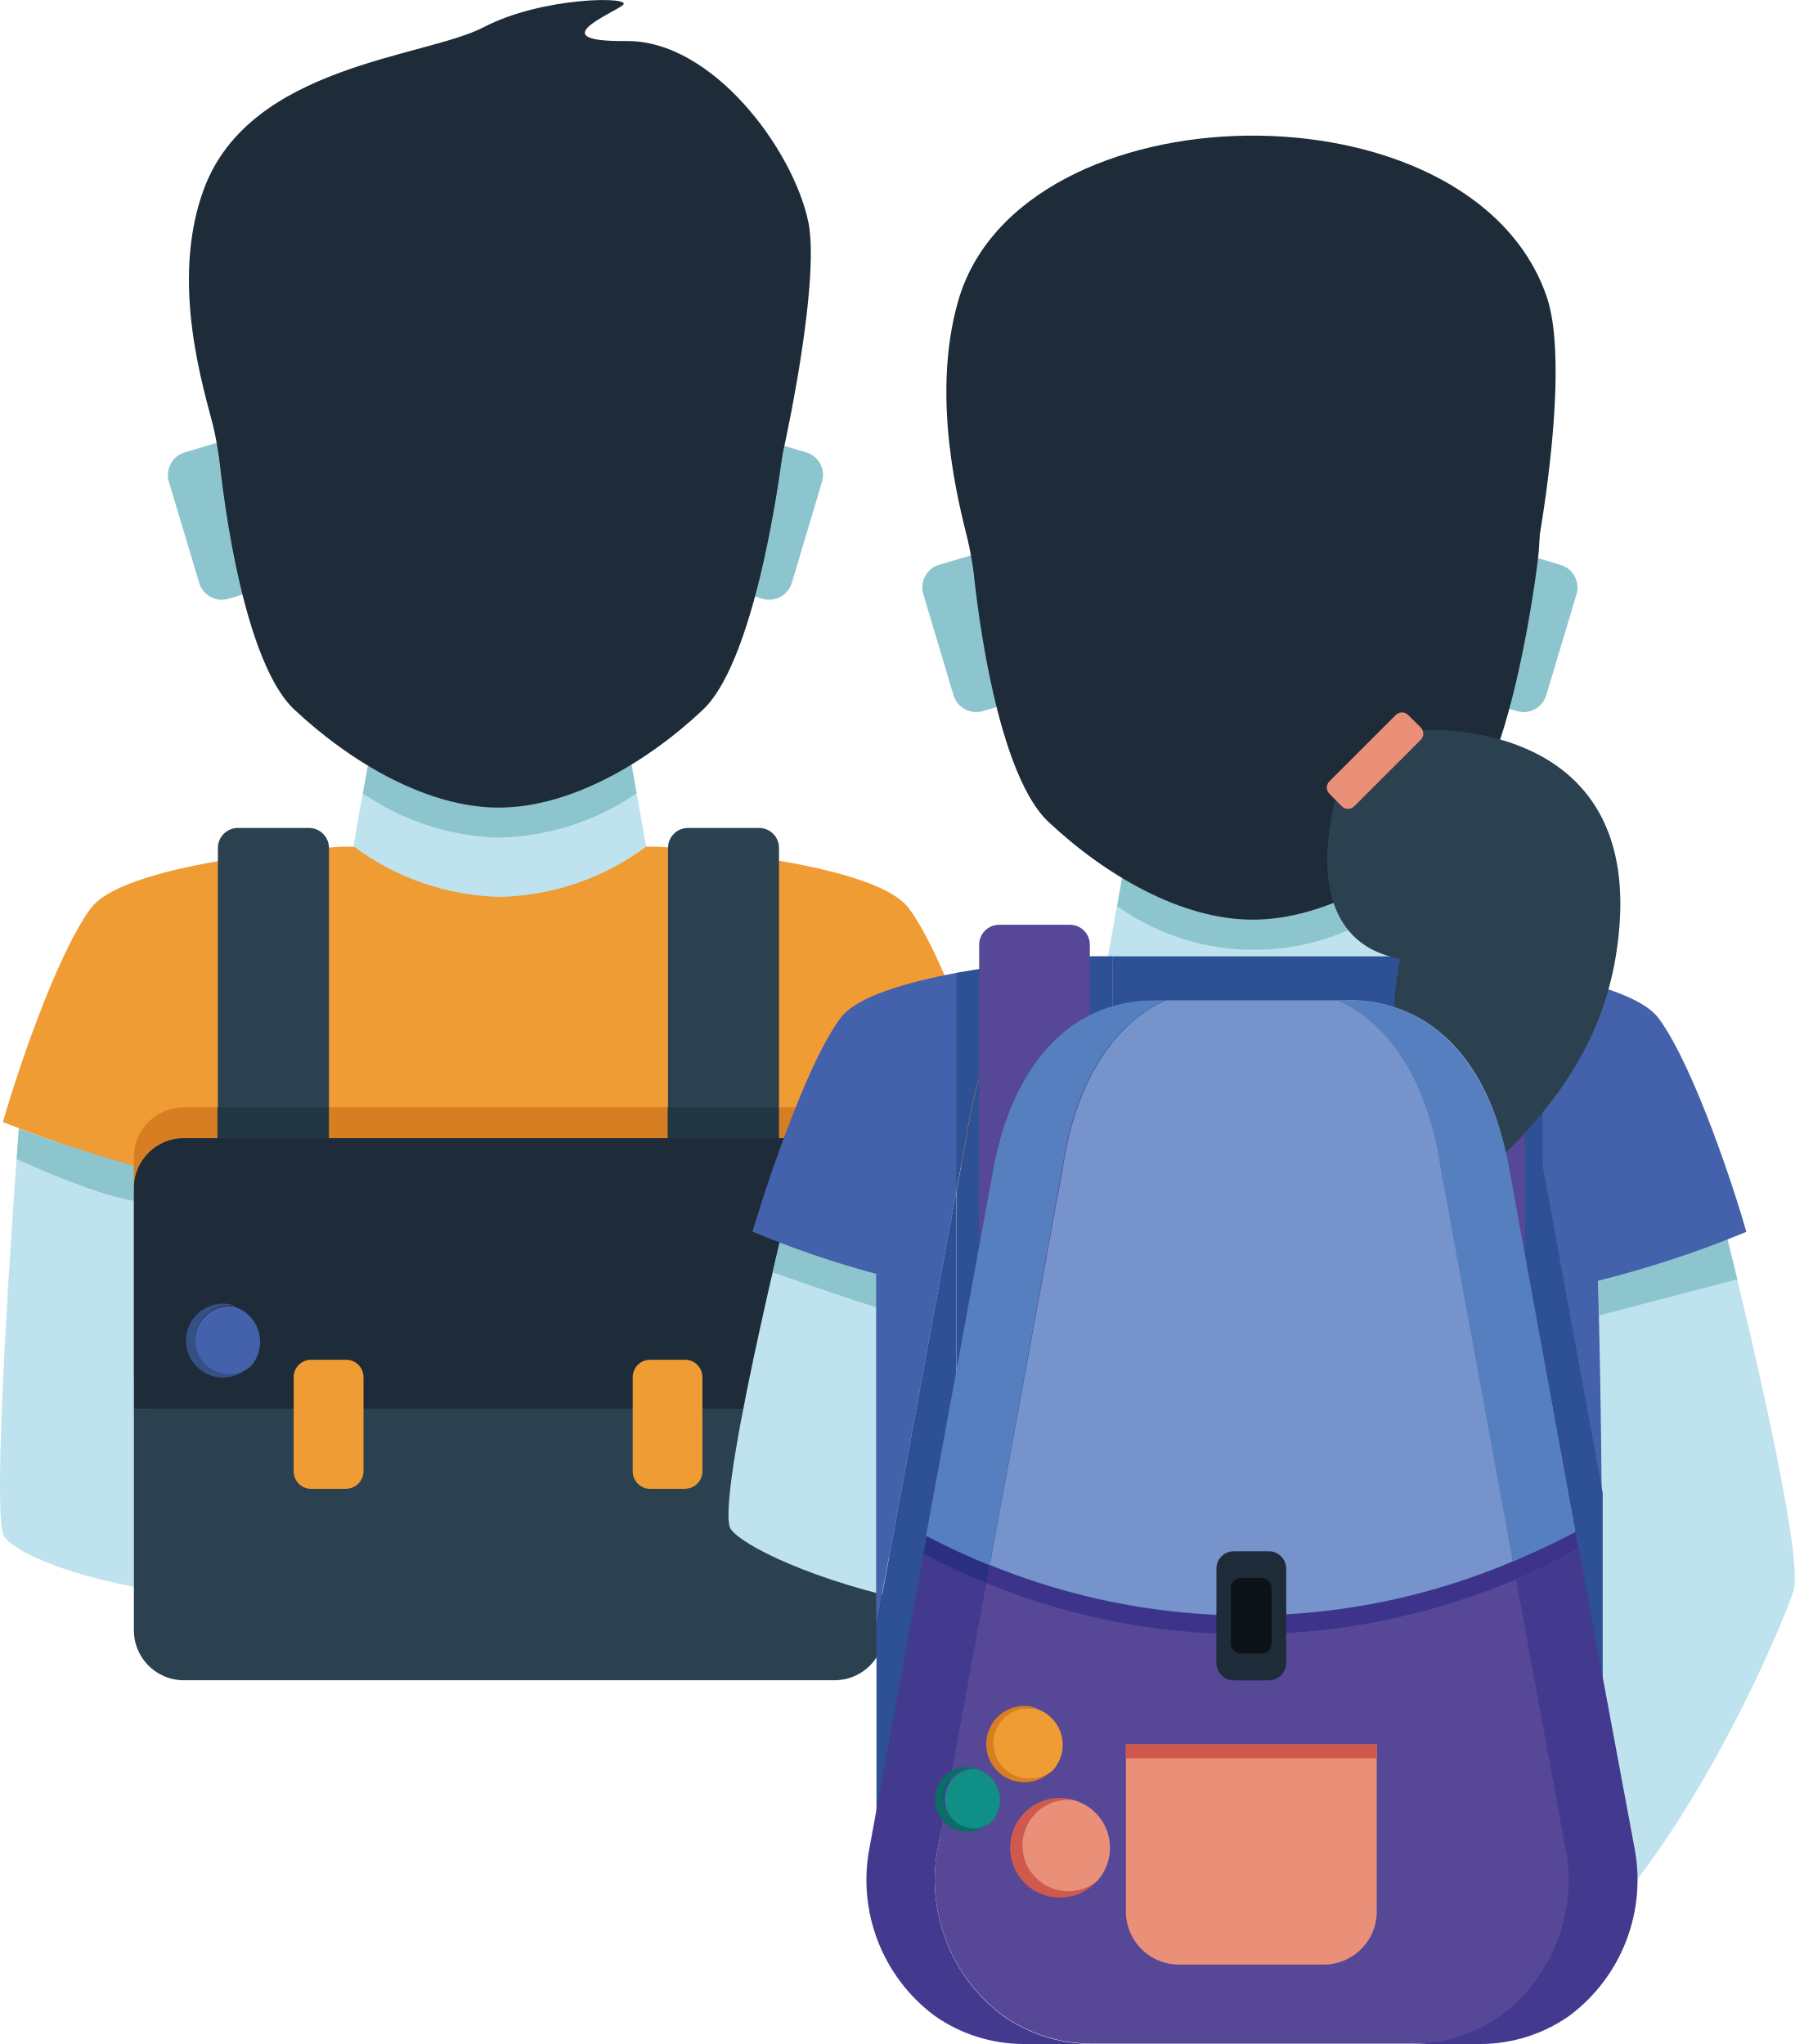
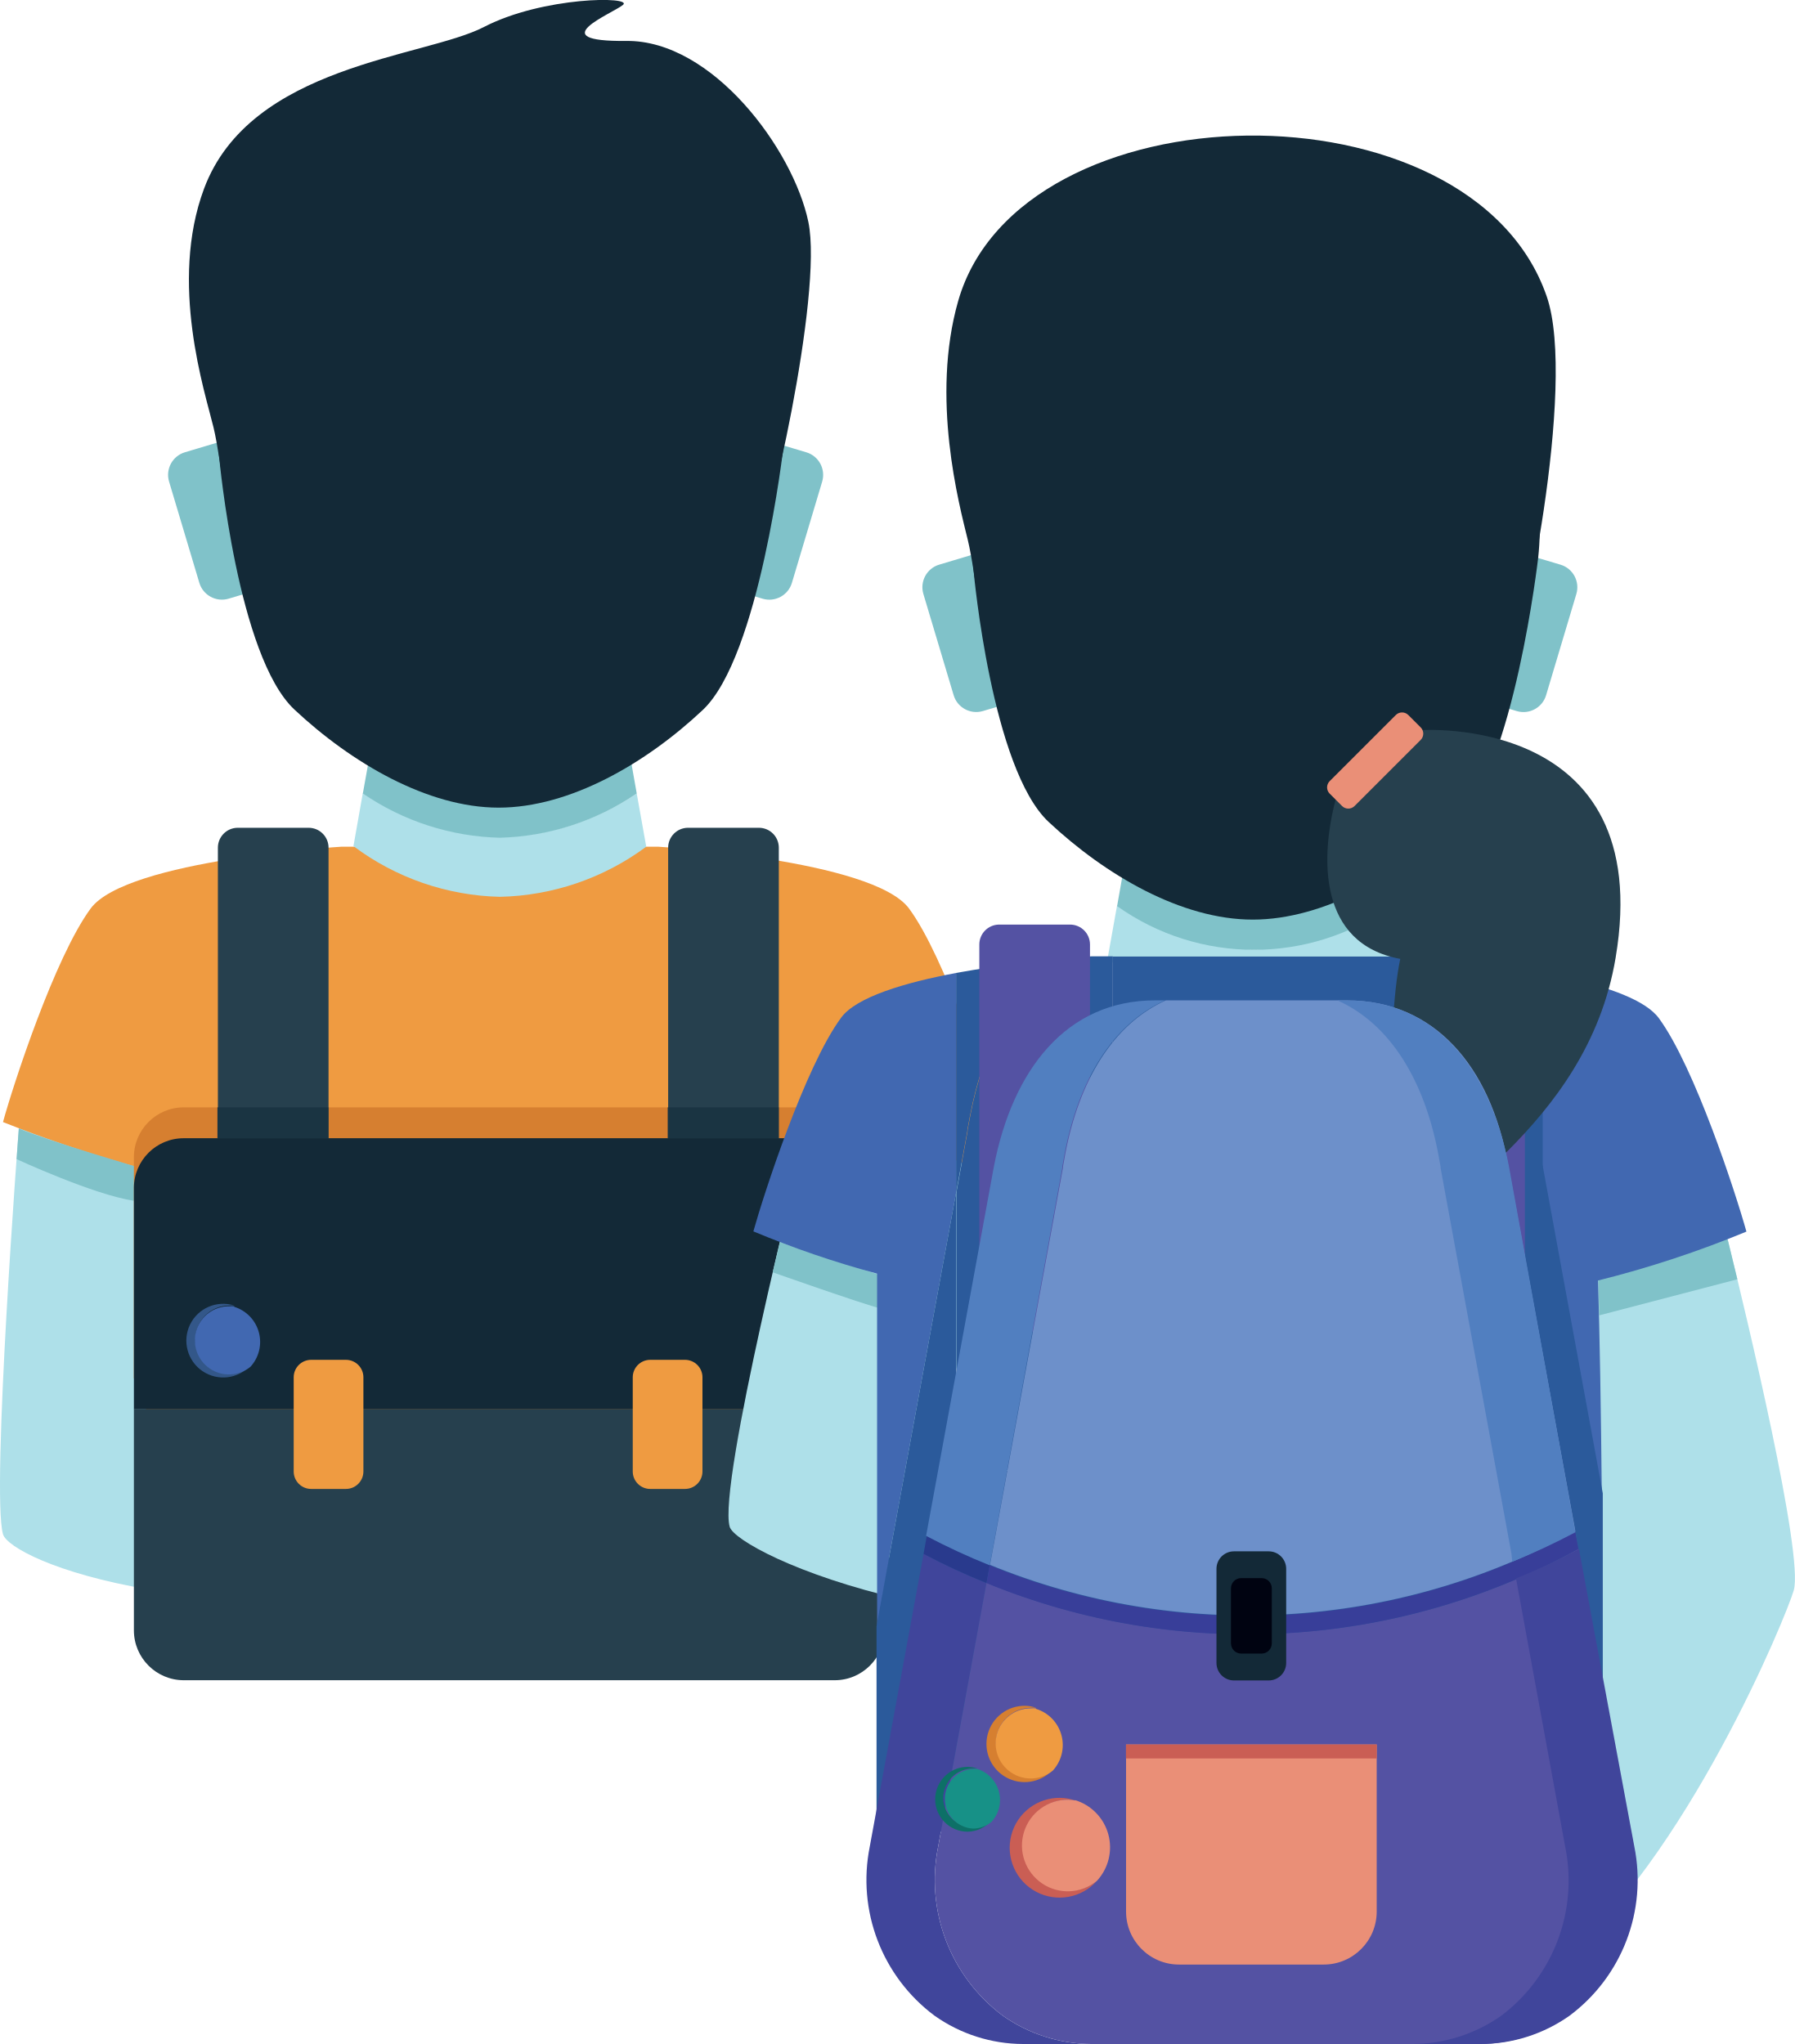
- <svg xmlns="http://www.w3.org/2000/svg" viewBox="0 0 162.2 184.76">
+ <svg xmlns="http://www.w3.org/2000/svg" viewBox="0 0 162.2 184.75">
  <defs>
-     <style>.cls-1{fill:#8dc5ce;}.cls-2{fill:#bee3ee;}.cls-3{fill:#ef9c34;}.cls-4{fill:#1e2c39;}.cls-5{fill:#d87e22;}.cls-6{fill:#2b414f;}.cls-7{fill:#345085;}.cls-8{fill:#4461ab;}.cls-9{fill:#233643;}.cls-10{fill:#2e5094;}.cls-11{fill:#564797;}.cls-12{fill:#ea9079;}.cls-13{fill:#433a8f;}.cls-14{fill:#3d338a;}.cls-15{fill:#2b2f82;}.cls-16{fill:#567fc0;}.cls-17{fill:#7693cb;}.cls-18{fill:#096e65;}.cls-19{fill:#0f8f85;}.cls-20{fill:#ce594c;}.cls-21{fill:#0d1216;}</style>
+     <style>.cls-1{fill:#80c2c9;}.cls-2{fill:#aee0e9;}.cls-3{fill:#ef9b41;}.cls-4{fill:#132937;}.cls-5{fill:#d67f30;}.cls-6{fill:#26404e;}.cls-7{fill:#335789;}.cls-8{fill:#4168b1;}.cls-9{fill:#1a3442;}.cls-10{fill:#2b5a9b;}.cls-11{fill:#5452a3;}.cls-12{fill:#ea8f77;}.cls-13{fill:#40459b;}.cls-14{fill:#383e99;}.cls-15{fill:#293a8d;}.cls-16{fill:#517fc0;}.cls-17{fill:#6d90ca;}.cls-18{fill:#0d7067;}.cls-19{fill:#179187;}.cls-20{fill:#ca5e54;}.cls-21{fill:#000311;}</style>
  </defs>
  <g id="Layer_2" data-name="Layer 2">
-     <g id="Layer_1-2" data-name="Layer 1">
-       <path class="cls-1" d="M64.82,52.9l4.08,1.22a2.14,2.14,0,0,0,2.66-1.43l2.73-9.15a2.13,2.13,0,0,0-1.43-2.65l-4.09-1.22a2.13,2.13,0,0,0-2.65,1.43l-2.74,9.14a2.15,2.15,0,0,0,1.44,2.66Z" />
-       <path class="cls-2" d="M1.7,102S-.81,134.85.27,138.67c.65,2.28,17.6,9.71,51,4.12l-3.69-7.91s-19-5.16-31-6.12c-2.16-.17-3.78-1.35-2.75-3.26a54.68,54.68,0,0,0,5.43-18.33C20.14,98.89,1.7,102,1.7,102Z" />
-       <path class="cls-3" d="M45.17,109.93c9.23,0,27.83,21.84,34.76,20.45,7.87-1.58,5.09-20.59,8.48-21.84,2-.74,1.66-7.12,1.66-7.12-.93-3.35-4.66-14.88-7.92-19.3s-22.68-5.59-22.68-5.59H30.87S11.44,77.7,8.19,82.12s-7,15.95-7.92,19.3a120.77,120.77,0,0,0,44.9,8.51Z" />
-       <path class="cls-2" d="M45.17,75.68a22.85,22.85,0,0,1-12.38-4l-.85,4.81a22.94,22.94,0,0,0,13.23,4.58A23,23,0,0,0,58.4,76.53l-.86-4.81a22.84,22.84,0,0,1-12.37,4Z" />
-       <path class="cls-1" d="M57.54,71.72l-.69-3.9H33.49l-.7,3.9a22.85,22.85,0,0,0,12.38,4,22.84,22.84,0,0,0,12.37-4Z" />
-       <path class="cls-1" d="M24.76,52.9l-4.09,1.22A2.13,2.13,0,0,1,18,52.69l-2.74-9.15a2.14,2.14,0,0,1,1.44-2.65l4.09-1.22a2.14,2.14,0,0,1,2.65,1.43l2.73,9.14a2.14,2.14,0,0,1-1.43,2.66Z" />
-       <path class="cls-4" d="M64.64,9.12H25.48s-7,20.37-5.66,32.34c0,0,1.65,17.87,6.78,22.68S38.64,73,45.06,73s13.32-4,18.45-8.83,7.3-23.86,7.3-23.86c1.35-12-6.17-31.16-6.17-31.16Z" />
-       <path class="cls-4" d="M21.62,49.65c1.68.56,1.47-15.69,5-17.32s3.95,2.8,7.68,1.87A32.87,32.87,0,0,0,40.55,32L38,35.13S51.72,37.19,57.77,32s6-3.59,6.29-2.43,2.79,4.19,4.19,6.29-.14,11.49-.14,11.49-.47,1.55.31,1.71,6-22.44,4.63-29S64.37,3.63,56.61,3.71,55.37,1.23,56.3.45s-7.22-.78-12.57,2S22.63,5.84,18.44,17.05c-3.18,8.52.08,18.39.85,21.57s1.4,10.72,2.33,11Z" />
-       <path class="cls-3" d="M13,104.77c-.76.77.75,42.42,1.22,42.42S75.12,136.8,75.12,136.8l7.55-46.14L13,104.77Z" />
-       <path class="cls-1" d="M1.5,104.77s7,3.24,10.6,3.77l.81-2.91S4.31,103.13,1.7,102l-.2,2.76Z" />
-       <path class="cls-5" d="M75.43,100.09H16.6a4.51,4.51,0,0,0-4.5,4.51v20H79.93v-20a4.5,4.5,0,0,0-4.5-4.51Z" />
-       <path class="cls-6" d="M29.69,111.64h-10v-35a1.81,1.81,0,0,1,1.8-1.8h6.44a1.81,1.81,0,0,1,1.8,1.8v35Z" />
-       <path class="cls-6" d="M70.37,111.64h-10v-35a1.81,1.81,0,0,1,1.8-1.8h6.44a1.8,1.8,0,0,1,1.79,1.8v35Z" />
-       <path class="cls-6" d="M12.1,147.37a4.51,4.51,0,0,0,4.5,4.51H75.43a4.5,4.5,0,0,0,4.5-4.51v-20H12.1v20Z" />
-       <path class="cls-4" d="M75.43,102.88H16.6a4.51,4.51,0,0,0-4.5,4.51v20H79.93v-20a4.5,4.5,0,0,0-4.5-4.51Z" />
-       <path class="cls-3" d="M31.27,134.58H28.12A1.58,1.58,0,0,1,26.54,133v-8.52a1.57,1.57,0,0,1,1.58-1.57h3.15a1.57,1.57,0,0,1,1.58,1.57V133a1.58,1.58,0,0,1-1.58,1.57Z" />
-       <path class="cls-3" d="M61.91,134.58H58.76A1.58,1.58,0,0,1,57.18,133v-8.52a1.57,1.57,0,0,1,1.58-1.57h3.15a1.57,1.57,0,0,1,1.57,1.57V133a1.57,1.57,0,0,1-1.57,1.57Z" />
-       <path class="cls-7" d="M17.65,121.1A3.06,3.06,0,0,1,20.72,118a3.27,3.27,0,0,1,.45,0,3.34,3.34,0,1,0-1,6.52,3.38,3.38,0,0,0,2.46-1.09,3.12,3.12,0,0,1-1.91.67,3.06,3.06,0,0,1-3.07-3.07Z" />
-       <path class="cls-8" d="M21.17,118.07a3.27,3.27,0,0,0-.45,0,3.07,3.07,0,1,0,0,6.14,3.12,3.12,0,0,0,1.91-.67,3.33,3.33,0,0,0-1.46-5.43Z" />
-       <polygon class="cls-9" points="29.69 102.88 19.65 102.88 19.65 100.09 29.69 100.09 29.69 102.88 29.69 102.88" />
-       <polygon class="cls-9" points="70.37 102.88 60.34 102.88 60.34 100.09 70.37 100.09 70.37 102.88 70.37 102.88" />
-       <path class="cls-2" d="M72.35,104.52s-7.5,29.67-6.41,33.49c.64,2.27,22.58,12.88,56,7.29l-3.68-7.91s-19-5.16-31-6.12c-2.17-.17-3.78-1.34-2.76-3.26a54.46,54.46,0,0,0,5.44-18.33c.84-8.27-17.59-5.16-17.59-5.16Z" />
-       <path class="cls-2" d="M156.17,112.21c1.64,6.67,6.84,28.31,5.93,31.54-.65,2.27-9.73,24.43-21.4,33.88l-7.44-2.28s3.79-10.07,7.22-22.48c1.16-4.21,4.91-12,3.88-13.9-2.22-4.17-4.92-15-6-21.66l17.82-5.1Z" />
-       <polygon class="cls-1" points="144.43 115.64 156.05 111.72 157 115.64 144.52 118.9 144.43 115.64 144.43 115.64" />
-       <path class="cls-2" d="M113.32,85.84a22.84,22.84,0,0,1-12.37-4l-.86,4.81a21.41,21.41,0,0,0,26.47,0l-.86-4.81a22.88,22.88,0,0,1-12.38,4Z" />
-       <path class="cls-1" d="M125.7,81.88,125,78H101.64l-.69,3.9a21.32,21.32,0,0,0,24.75,0Z" />
-       <path class="cls-1" d="M92.91,63.06l-4.08,1.22a2.15,2.15,0,0,1-2.66-1.44L83.44,53.7a2.13,2.13,0,0,1,1.43-2.65L89,49.83a2.14,2.14,0,0,1,2.66,1.43l2.73,9.14a2.15,2.15,0,0,1-1.44,2.66Z" />
-       <path class="cls-1" d="M133,63.06l4.09,1.22a2.14,2.14,0,0,0,2.65-1.44l2.74-9.14A2.14,2.14,0,0,0,141,51.05l-4.08-1.22a2.13,2.13,0,0,0-2.66,1.43l-2.73,9.14A2.14,2.14,0,0,0,133,63.06Z" />
-       <path class="cls-4" d="M132.79,19.27H93.63s-7,20.55-5.63,32.51c0,0,1.62,17.7,6.76,22.52s12,8.83,18.45,8.83,13.32-4,18.46-8.83S139,50.44,139,50.44c1.34-12-6.18-31.17-6.18-31.17Z" />
-       <path class="cls-4" d="M89.78,59.81c1.68.56-.24-11,4.88-14.72,3.39-2.46,14.28-7.6,19.41-14.3,8.83,10.27,18,8.32,18.14,8.91.23,1.16,2.79,4.19,4.19,6.28s-.14,11.5-.14,11.5-.46,1.55.31,1.71,6-24.33,3.2-32.4C132.93,7,92.18,7.7,86.59,27.21c-2.5,8.74.08,18.39.86,21.57s1.4,10.72,2.33,11Z" />
-       <path class="cls-1" d="M69.83,115s8.1,2.86,9.78,3.28v-3l-9.13-3L69.83,115Z" />
-       <path class="cls-8" d="M138.49,100.85l.18.93c0,.15.06.3.08.45l6,32.73c0,.45,0,.91,0,1.36V135c-.07-7.36-.19-14.49-.34-19.23a95,95,0,0,0,13.41-4.42c-.93-3.36-4.66-14.88-7.92-19.3-2.39-3.25-13.49-4.74-19.23-5.3,4.1,2.79,6.78,7.81,7.81,14.12Z" />
-       <path class="cls-8" d="M144.66,164.49h0c0,.09,0,.15,0,.15s0-.06,0-.15Z" />
-       <polygon class="cls-8" points="144.69 164.04 144.69 164.04 144.69 164.14 144.69 164.04 144.69 164.04" />
-       <path class="cls-8" d="M127.23,86.44s1.37.09,3.43.29c-2.06-.21-3.43-.29-3.43-.29Z" />
-       <path class="cls-8" d="M144.83,145.6c0-.38,0-.77,0-1.15,0,.39,0,.78,0,1.17v0Z" />
+     <g id="Calque_1" data-name="Calque 1">
+       <rect class="cls-1" x="64.57" y="39.98" width="8.53" height="13.81" rx="2.13" ry="2.13" transform="translate(121.37 111.52) rotate(-163.36)" />
+       <path class="cls-2" d="M1.7,102S-.81,134.84.27,138.67c.65,2.27,17.6,9.7,51,4.11l-3.69-7.91s-19-5.15-31-6.11c-2.16-.18-3.78-1.35-2.75-3.27a54.61,54.61,0,0,0,5.43-18.33C20.14,98.89,1.7,102,1.7,102Z" />
+       <path class="cls-3" d="M45.17,109.92c9.23,0,27.83,21.85,34.76,20.45,7.87-1.58,5.09-20.59,8.48-21.84,2-.73,1.66-7.11,1.66-7.11-.93-3.36-4.66-14.88-7.92-19.3s-22.68-5.59-22.68-5.59H30.87S11.44,77.7,8.19,82.12s-7,15.94-7.92,19.3a120.87,120.87,0,0,0,44.89,8.5h0Z" />
+       <path class="cls-2" d="M45.17,75.67a22.86,22.86,0,0,1-12.38-4l-.85,4.81a22.94,22.94,0,0,0,13.23,4.58A23,23,0,0,0,58.4,76.53l-.86-4.81A23,23,0,0,1,45.17,75.67Z" />
+       <path class="cls-1" d="M57.54,71.72l-.69-3.9H33.49l-.7,3.9a22.86,22.86,0,0,0,12.38,4A23,23,0,0,0,57.54,71.72Z" />
+       <rect class="cls-1" x="16.47" y="39.98" width="8.53" height="13.81" rx="2.13" ry="2.13" transform="translate(-12.56 7.9) rotate(-16.64)" />
+       <path class="cls-4" d="M64.64,9.11H25.48s-7,20.38-5.66,32.34c0,0,1.65,17.87,6.78,22.68S38.64,73,45.06,73s13.32-4,18.45-8.83,7.3-23.86,7.3-23.86C72.16,28.31,64.64,9.11,64.64,9.11Z" />
+       <path class="cls-4" d="M21.62,49.64c1.68.56,1.47-15.68,5-17.31s4,2.79,7.68,1.86A32.82,32.82,0,0,0,40.55,32L38,35.12S51.72,37.19,57.77,32s6-3.59,6.29-2.42,2.79,4.18,4.18,6.28-.13,11.5-.13,11.5-.47,1.55.31,1.7,6-22.43,4.63-29S64.37,3.62,56.61,3.7,55.37,1.22,56.3.44s-7.22-.77-12.57,2S22.63,5.83,18.44,17.05c-3.18,8.52.08,18.38.85,21.56S20.69,49.33,21.62,49.64Z" />
+       <path class="cls-3" d="M13,104.76c-.76.77.75,42.42,1.22,42.42s60.94-10.39,60.94-10.39l7.55-46.14Z" />
+       <path class="cls-1" d="M1.5,104.77s7,3.24,10.6,3.76l.81-2.9S4.31,103.12,1.7,102Z" />
+       <path class="cls-5" d="M75.43,100.09H16.6a4.51,4.51,0,0,0-4.5,4.5v20H79.93v-20A4.5,4.5,0,0,0,75.43,100.09Z" />
+       <path class="cls-6" d="M21.45,74.82h6.44a1.8,1.8,0,0,1,1.8,1.8v35a0,0,0,0,1,0,0h-10a0,0,0,0,1,0,0v-35A1.8,1.8,0,0,1,21.45,74.82Z" />
+       <path class="cls-6" d="M62.14,74.82h6.44a1.8,1.8,0,0,1,1.8,1.8v35a0,0,0,0,1,0,0h-10a0,0,0,0,1,0,0v-35A1.8,1.8,0,0,1,62.14,74.82Z" />
+       <path class="cls-6" d="M12.1,147.37a4.51,4.51,0,0,0,4.5,4.5H75.43a4.5,4.5,0,0,0,4.5-4.5v-20H12.1Z" />
+       <path class="cls-4" d="M75.43,102.88H16.6a4.5,4.5,0,0,0-4.5,4.5v20H79.93v-20A4.49,4.49,0,0,0,75.43,102.88Z" />
+       <rect class="cls-3" x="26.54" y="122.91" width="6.3" height="11.67" rx="1.58" ry="1.58" />
+       <rect class="cls-3" x="57.18" y="122.91" width="6.3" height="11.67" rx="1.58" ry="1.58" />
+       <path class="cls-7" d="M17.65,121.09A3.07,3.07,0,0,1,20.72,118a2.22,2.22,0,0,1,.45,0,3.33,3.33,0,1,0,1.46,5.42,3.06,3.06,0,0,1-5-2.4Z" />
+       <path class="cls-8" d="M21.17,118.07a2.22,2.22,0,0,0-.45,0,3.08,3.08,0,1,0,1.91,5.47,3.32,3.32,0,0,0-1.46-5.42Z" />
+       <rect class="cls-9" x="19.65" y="100.09" width="10.03" height="2.79" />
+       <rect class="cls-9" x="60.34" y="100.09" width="10.03" height="2.79" />
+       <path class="cls-2" d="M72.35,104.52s-7.5,29.66-6.41,33.48c.64,2.28,22.58,12.88,56,7.3l-3.68-7.92s-19-5.15-31-6.11c-2.17-.18-3.78-1.35-2.76-3.26a54.53,54.53,0,0,0,5.44-18.33C90.78,101.4,72.35,104.52,72.35,104.52Z" />
+       <path class="cls-2" d="M156.17,112.21c1.64,6.66,6.84,28.31,5.93,31.53-.65,2.28-9.73,24.43-21.4,33.89l-7.44-2.28s3.79-10.08,7.22-22.48c1.16-4.22,4.91-12,3.88-13.91-2.23-4.17-4.92-15-6-21.66Z" />
+       <polygon class="cls-1" points="144.43 115.63 156.05 111.71 157 115.63 144.52 118.89 144.43 115.63" />
+       <path class="cls-2" d="M113.32,85.83a22.94,22.94,0,0,1-12.37-4l-.86,4.81a21.45,21.45,0,0,0,26.47,0l-.86-4.81A23,23,0,0,1,113.32,85.83Z" />
+       <path class="cls-1" d="M125.7,81.88,125,78H101.64l-.69,3.9a21.36,21.36,0,0,0,24.75,0Z" />
+       <rect class="cls-1" x="84.63" y="50.14" width="8.53" height="13.81" rx="2.13" ry="2.13" transform="translate(-12.61 27.84) rotate(-16.64)" />
+       <rect class="cls-1" x="132.73" y="50.14" width="8.53" height="13.81" rx="2.13" ry="2.13" transform="translate(251.92 150.93) rotate(-163.36)" />
+       <path class="cls-4" d="M132.79,19.27H93.63s-7,20.54-5.63,32.5c0,0,1.62,17.71,6.76,22.52s12,8.83,18.45,8.83,13.32-4,18.46-8.83S139,50.43,139,50.43C140.31,38.47,132.79,19.27,132.79,19.27Z" />
+       <path class="cls-4" d="M89.78,59.8c1.68.56-.24-11,4.88-14.71,3.39-2.47,14.28-7.6,19.41-14.31,8.83,10.27,18,8.32,18.14,8.91.23,1.17,2.79,4.19,4.19,6.29s-.14,11.5-.14,11.5-.46,1.55.31,1.7,6-24.33,3.2-32.4C132.93,7,92.18,7.69,86.59,27.2c-2.5,8.75.08,18.39.86,21.57S88.85,59.49,89.78,59.8Z" />
+       <path class="cls-1" d="M69.83,115s8.1,2.86,9.78,3.28v-3l-9.13-3Z" />
+       <path class="cls-8" d="M138.49,100.84l.18.94c0,.15.06.29.08.45l6,32.73c0,.45,0,.9,0,1.35,0-.44,0-.89,0-1.33-.07-7.37-.19-14.5-.34-19.24a95,95,0,0,0,13.41-4.42c-.93-3.35-4.66-14.87-7.92-19.3-2.39-3.24-13.49-4.73-19.23-5.3C134.78,89.52,137.46,94.54,138.49,100.84Z" />
+       <path class="cls-8" d="M144.66,164.48h0a.63.63,0,0,1,0,.16A.63.63,0,0,0,144.66,164.48Z" />
+       <path class="cls-8" d="M144.69,164h0a.31.31,0,0,1,0,.1A.28.28,0,0,0,144.69,164Z" />
+       <path class="cls-8" d="M127.23,86.44s1.37.08,3.43.28C128.6,86.52,127.23,86.44,127.23,86.44Z" />
+       <path class="cls-8" d="M144.83,145.59c0-.38,0-.76,0-1.15,0,.39,0,.79,0,1.17Z" />
      <path class="cls-8" d="M144.84,150.39v0Z" />
-       <path class="cls-8" d="M144.8,140.13c0-.76,0-1.52,0-2.28v-.06c0,.78,0,1.57,0,2.35Z" />
+       <path class="cls-8" d="M144.8,140.13c0-.76,0-1.53,0-2.29v-.06c0,.79,0,1.57,0,2.36Z" />
      <path class="cls-8" d="M144.81,159v0Z" />
-       <path class="cls-8" d="M144.79,160.49c0-.43,0-.88,0-1.36v-.06c0,.5,0,1,0,1.42Z" />
-       <path class="cls-8" d="M144.83,155c0-.3,0-.61,0-.92,0,.32,0,.64,0,1v0Z" />
-       <path class="cls-8" d="M80.34,140.81l6.08-33.1V87.94c-4.6.87-9.06,2.17-10.47,4.09C72.69,96.45,69,108,68,111.33a88.8,88.8,0,0,0,11.18,3.82V147l1.13-6.17Z" />
-       <path class="cls-8" d="M144.76,162.14h0c0,.1,0,.18,0,.27,0-.09,0-.17,0-.26Z" />
-       <path class="cls-8" d="M144.7,163.87c0-.2,0-.42,0-.69h0c0,.27,0,.5,0,.7Z" />
-       <polygon class="cls-10" points="144.7 163.87 144.69 164.04 144.7 163.87 144.7 163.87" />
-       <polygon class="cls-10" points="144.81 159.05 144.81 159.07 144.81 159.05 144.81 159.05" />
-       <polygon class="cls-10" points="130.68 86.73 130.66 86.73 130.68 86.73 130.68 86.73 130.68 86.73" />
-       <path class="cls-10" d="M144.82,142.86v1.59c0-1.42,0-2.85,0-4.31v.48c0,.75,0,1.5,0,2.24Z" />
-       <path class="cls-10" d="M144.77,161.78c0,.12,0,.24,0,.35,0-.48,0-1,0-1.64v.39c0,.32,0,.61,0,.9Z" />
-       <path class="cls-10" d="M144.73,163.17c0-.23,0-.5,0-.77,0,.26,0,.52,0,.73v0Z" />
-       <path class="cls-10" d="M144.82,157v.38c0,.24,0,.46,0,.69,0-.93,0-1.93,0-3v.45c0,.51,0,1,0,1.48Z" />
-       <path class="cls-10" d="M144.66,164.49c0-.08,0-.21,0-.35l0,.24v.11Z" />
-       <path class="cls-10" d="M144.84,150.44v0Z" />
-       <path class="cls-10" d="M144.84,148.06v1.41c0-1.25,0-2.53,0-3.85v2.44Z" />
-       <path class="cls-10" d="M144.78,137.79c0-.49,0-1,0-1.47,0,.43,0,.86,0,1.3v.17Z" />
-       <path class="cls-10" d="M144.84,153v-7.37c0-.39,0-.78,0-1.17v-1.59c0-.74,0-1.49,0-2.24v-.48c0-.78,0-1.57,0-2.35v-.17c0-.44,0-.87,0-1.3s0-.91,0-1.36l-6-32.73c0-.15-.06-.3-.08-.45l-.18-.93c-1-6.31-3.71-11.33-7.81-14.12h0c-2.06-.2-3.43-.29-3.43-.29H100.54v46.47H86.42v-25.2l-6.08,33.1h0L79.21,147v18.66l65.41-1s0-.06,0-.15v-.11l0-.24v-.27c0-.2,0-.43,0-.7v0c0-.21,0-.47,0-.73,0-.09,0-.17,0-.27s0-.23,0-.35c0-.29,0-.58,0-.9v-.39c0-.45,0-.92,0-1.42v-1c0-.23,0-.45,0-.69V157c0-.48,0-1,0-1.48V155c0-.31,0-.63,0-1V153Z" />
-       <path class="cls-10" d="M86.42,107.71l1-5.48,0-.1.24-1.28c1.19-6.26,3.87-11.36,8-14.17,1.79-.17,2.95-.24,2.95-.24a114.21,114.21,0,0,0-12.21,1.5v19.77Z" />
-       <path class="cls-10" d="M139.44,107.71l-1-5.48,0-.1-.24-1.28c-1.19-6.26-3.87-11.36-8-14.17-1.79-.17-3-.24-3-.24a114.21,114.21,0,0,1,12.21,1.5v19.77Z" />
-       <path class="cls-10" d="M95.68,86.68c-4.13,2.81-6.81,7.91-8,14.17l-.24,1.28,0,.1-1,5.48v25.2h14.12V86.44H98.63s-1.16.07-2.95.24Z" />
-       <path class="cls-11" d="M98.49,120.39h-10v-35a1.81,1.81,0,0,1,1.8-1.8H96.7a1.8,1.8,0,0,1,1.79,1.8v35Z" />
-       <path class="cls-11" d="M137.83,120.39h-10v-35a1.8,1.8,0,0,1,1.8-1.8H136a1.8,1.8,0,0,1,1.8,1.8v35Z" />
-       <path class="cls-6" d="M128.25,66S149.74,64.36,146,86.58c-2.62,15.64-17.38,22.13-18.31,26.63v-7s-.29,0-1.15,1.24-1.31-14.71,0-20.78c-7.45-1.36-7.21-9.21-5.84-14.39l1.49-1.76,6-4.55Z" />
-       <path class="cls-12" d="M128.39,66.88l-6,6a.8.8,0,0,1-1.13,0l-1.12-1.13a.79.79,0,0,1,0-1.12l6-6a.79.79,0,0,1,1.12,0l1.13,1.12a.8.8,0,0,1,0,1.13Z" />
-       <path class="cls-13" d="M84.78,166.91l4.37-23.81a62.69,62.69,0,0,1-5.69-2.65L78.6,166.91a15.32,15.32,0,0,0,5.85,15.29,14,14,0,0,0,8,2.56h6.17a14,14,0,0,1-8-2.56,15.31,15.31,0,0,1-5.84-15.29Z" />
-       <polygon class="cls-14" points="89.88 105.45 89.86 105.54 83.46 140.45 83.46 140.45 83.75 138.85 89.88 105.45 89.88 105.45" />
-       <path class="cls-15" d="M89.44,141.49a61.2,61.2,0,0,1-5.69-2.64l-.29,1.6a62.69,62.69,0,0,0,5.69,2.65l.29-1.61Z" />
-       <path class="cls-16" d="M89.44,141.49l.19-1h0L96,105.54l0-.09.21-1.16c1.24-6.55,4.28-11.71,9.08-13.87h-.92c-8,0-12.86,6.27-14.55,15l-6.13,33.4a61.2,61.2,0,0,0,5.69,2.64Z" />
-       <path class="cls-11" d="M147.57,166.91,142.64,140a62.12,62.12,0,0,1-53.49,3.07l-4.37,23.81a15.31,15.31,0,0,0,5.84,15.29,14,14,0,0,0,8,2.56h35a14,14,0,0,0,8.05-2.56,15.3,15.3,0,0,0,5.85-15.29Z" />
-       <path class="cls-17" d="M142.64,140h0l-6.33-34.49c0-.14-.05-.27-.08-.4l6.11,33.29.3,1.6Z" />
-       <path class="cls-14" d="M112.66,146.06a61.22,61.22,0,0,1-23.22-4.57l-.29,1.61A62.12,62.12,0,0,0,142.64,140l-.3-1.6a61.3,61.3,0,0,1-29.68,7.63Z" />
-       <path class="cls-17" d="M121.74,90.42H105.35c-4.8,2.16-7.84,7.32-9.08,13.87l-.21,1.16,0,.09-6.41,34.91h0l-.19,1a61.43,61.43,0,0,0,52.9-3.06l-6.11-33.29c-1.56-8.74-6.6-14.72-14.49-14.72Z" />
-       <path class="cls-13" d="M141.44,166.91,137,142.68c1.94-.8,3.85-1.67,5.69-2.65l5,26.88a15.32,15.32,0,0,1-5.85,15.29,14,14,0,0,1-8.05,2.56h-6.17a14,14,0,0,0,8-2.56,15.31,15.31,0,0,0,5.84-15.29Z" />
-       <path class="cls-16" d="M136.66,141.16l-.07-.71h0l-6.41-34.91,0-.09-.21-1.16c-1.24-6.55-4.28-11.71-9.09-13.87h.92c8,0,12.87,6.27,14.56,15l6,33.07a60,60,0,0,1-5.69,2.64Z" />
-       <path class="cls-4" d="M114.66,151.89h-3.15a1.58,1.58,0,0,1-1.58-1.58V141.8a1.58,1.58,0,0,1,1.58-1.58h3.15a1.58,1.58,0,0,1,1.58,1.58v8.51a1.58,1.58,0,0,1-1.58,1.58Z" />
-       <path class="cls-12" d="M119.62,177.58H106.55a4.79,4.79,0,0,1-4.8-4.79V157.68h22.67v15.11a4.79,4.79,0,0,1-4.8,4.79Z" />
-       <path class="cls-5" d="M90,157.54a3.17,3.17,0,0,1,3.17-3.17,3.57,3.57,0,0,1,.47,0,3.59,3.59,0,0,0-1-.17A3.45,3.45,0,1,0,95.1,160a3.09,3.09,0,0,1-2,.7A3.16,3.16,0,0,1,90,157.54Z" />
-       <path class="cls-3" d="M93.6,154.41a3.57,3.57,0,0,0-.47,0,3.17,3.17,0,1,0,0,6.33,3.09,3.09,0,0,0,2-.7,3.42,3.42,0,0,0-1.5-5.59Z" />
-       <path class="cls-18" d="M85.23,162.55a2.7,2.7,0,0,1,2.69-2.69,2.58,2.58,0,0,1,.4,0,2.85,2.85,0,0,0-.88-.15,2.93,2.93,0,1,0,0,5.86,2.89,2.89,0,0,0,2.15-1,2.64,2.64,0,0,1-1.67.6,2.7,2.7,0,0,1-2.69-2.7Z" />
-       <path class="cls-19" d="M88.32,159.9a2.58,2.58,0,0,0-.4,0,2.7,2.7,0,0,0,0,5.39,2.64,2.64,0,0,0,1.67-.6,2.9,2.9,0,0,0,.78-2,2.93,2.93,0,0,0-2.05-2.78Z" />
-       <path class="cls-20" d="M92.42,166.82a4.14,4.14,0,0,1,4.14-4.14,4.07,4.07,0,0,1,.61.06,4.35,4.35,0,0,0-1.35-.23,4.51,4.51,0,1,0,3.31,7.54,4.13,4.13,0,0,1-6.71-3.23Z" />
-       <path class="cls-12" d="M97.17,162.74a4.07,4.07,0,0,0-.61-.06,4.14,4.14,0,1,0,2.57,7.37,4.47,4.47,0,0,0-2-7.31Z" />
-       <path class="cls-21" d="M114,149.47h-1.85a.93.93,0,0,1-.92-.92v-5a.93.93,0,0,1,.92-.92H114a.92.92,0,0,1,.92.92v5a.92.92,0,0,1-.92.92Z" />
-       <polygon class="cls-20" points="124.42 158.94 101.75 158.94 101.75 157.68 124.42 157.68 124.42 158.94 124.42 158.94" />
+       <path class="cls-8" d="M144.79,160.48c0-.43,0-.88,0-1.36v-.06c0,.51,0,1,0,1.43Z" />
+       <path class="cls-8" d="M144.83,155v0Z" />
+       <path class="cls-8" d="M80.34,140.8l6.08-33.1V87.94C81.82,88.8,77.36,90.11,76,92c-3.26,4.43-7,16-7.92,19.3a88.8,88.8,0,0,0,11.18,3.82V147l1.13-6.17Z" />
+       <path class="cls-8" d="M144.76,162.13h0c0,.09,0,.17,0,.26C144.75,162.3,144.76,162.23,144.76,162.13Z" />
+       <path class="cls-8" d="M144.7,163.87c0-.2,0-.43,0-.7h0c0,.28,0,.51,0,.71Z" />
+       <path class="cls-10" d="M144.7,163.87a.81.81,0,0,1,0,.16A.81.81,0,0,0,144.7,163.87Z" />
+       <path class="cls-10" d="M144.81,159v0Z" />
+       <path class="cls-10" d="M130.68,86.72h0Z" />
+       <path class="cls-10" d="M144.82,142.85v1.59c0-1.41,0-2.85,0-4.3v.48C144.81,141.37,144.81,142.11,144.82,142.85Z" />
+       <path class="cls-10" d="M144.77,161.77c0,.12,0,.24,0,.36,0-.49,0-1,0-1.64,0,.13,0,.25,0,.38C144.78,161.19,144.77,161.49,144.77,161.77Z" />
+       <path class="cls-10" d="M144.73,163.16c0-.22,0-.5,0-.77,0,.26,0,.52,0,.73Z" />
+       <path class="cls-10" d="M144.82,156.94v.38c0,.24,0,.46,0,.69,0-.93,0-1.92,0-3v.45C144.83,156,144.83,156.46,144.82,156.94Z" />
+       <path class="cls-10" d="M144.66,164.48a3,3,0,0,0,0-.35c0,.09,0,.18,0,.24A.45.45,0,0,0,144.66,164.48Z" />
+       <path class="cls-10" d="M144.84,150.43v2.67c0,.33,0,.64,0,1C144.84,152.91,144.84,151.7,144.84,150.43Z" />
+       <path class="cls-10" d="M144.84,148.05v1.41c0-1.25,0-2.53,0-3.85v.29C144.83,146.63,144.83,147.35,144.84,148.05Z" />
+       <path class="cls-10" d="M144.78,137.78c0-.49,0-1,0-1.47,0,.43,0,.87,0,1.3Z" />
+       <path class="cls-10" d="M144.84,153v-4.93c0-.7,0-1.42,0-2.15v-.29c0-.38,0-.78,0-1.17v-1.59c0-.74,0-1.48,0-2.23v-.48c0-.79,0-1.57,0-2.36v-.17c0-.43,0-.87,0-1.3s0-.9,0-1.35l-6-32.73c0-.16-.06-.3-.08-.45l-.18-.94c-1-6.3-3.71-11.32-7.81-14.12h0c-2.06-.2-3.43-.28-3.43-.28H100.54v46.47H86.42V107.7l-6.08,33.1h0L79.21,147v18.65l65.41-1a.63.63,0,0,0,0-.16.45.45,0,0,1,0-.11c0-.06,0-.15,0-.24a.31.31,0,0,0,0-.1.81.81,0,0,0,0-.16c0-.2,0-.43,0-.71v0c0-.21,0-.47,0-.73,0-.09,0-.17,0-.26s0-.24,0-.36c0-.28,0-.58,0-.9,0-.13,0-.25,0-.38,0-.45,0-.92,0-1.43V158c0-.23,0-.45,0-.69v-.38c0-.48,0-1,0-1.48v-1.4c0-.32,0-.63,0-1Z" />
+       <path class="cls-10" d="M86.42,107.7l1-5.47a.43.43,0,0,0,0-.11l.24-1.28c1.19-6.26,3.87-11.35,8-14.17,1.79-.16,2.95-.23,2.95-.23a111.31,111.31,0,0,0-12.21,1.5V107.7Z" />
+       <path class="cls-10" d="M139.44,107.7l-1-5.47a.43.43,0,0,1,0-.11l-.24-1.28c-1.19-6.26-3.87-11.35-8-14.17-1.79-.16-3-.23-3-.23a111.31,111.31,0,0,1,12.21,1.5V107.7Z" />
+       <path class="cls-10" d="M95.68,86.67c-4.13,2.82-6.81,7.91-8,14.17l-.24,1.28a.43.43,0,0,1,0,.11l-1,5.47v25.21h14.12V86.44H98.63S97.47,86.51,95.68,86.67Z" />
+       <path class="cls-11" d="M90.26,83.57H96.7a1.8,1.8,0,0,1,1.8,1.8v35a0,0,0,0,1,0,0h-10a0,0,0,0,1,0,0v-35A1.8,1.8,0,0,1,90.26,83.57Z" />
+       <path class="cls-11" d="M129.6,83.57H136a1.8,1.8,0,0,1,1.8,1.8v35a0,0,0,0,1,0,0h-10a0,0,0,0,1,0,0v-35A1.8,1.8,0,0,1,129.6,83.57Z" />
+       <path class="cls-6" d="M128.25,66S149.74,64.36,146,86.57c-2.62,15.65-17.38,22.13-18.31,26.63v-7s-.29,0-1.15,1.24-1.31-14.7,0-20.77h0c-7.45-1.36-7.21-9.21-5.84-14.4l1.49-1.76Z" />
+       <rect class="cls-12" x="119.25" y="67.15" width="10.05" height="3.18" rx="0.8" ry="0.8" transform="translate(-12.21 108.01) rotate(-45)" />
+       <path class="cls-13" d="M84.78,166.9l4.37-23.81a60,60,0,0,1-5.69-2.64L78.6,166.9a15.3,15.3,0,0,0,5.85,15.29,13.92,13.92,0,0,0,8,2.56h6.17a14,14,0,0,1-8-2.56A15.3,15.3,0,0,1,84.78,166.9Z" />
+       <path class="cls-14" d="M89.88,105.44a.36.36,0,0,1,0,.1l-6.4,34.9h0l.29-1.61Z" />
+       <path class="cls-15" d="M89.44,141.48a61.2,61.2,0,0,1-5.69-2.64l-.29,1.61a60,60,0,0,0,5.69,2.64Z" />
+       <path class="cls-16" d="M89.44,141.48l.19-1h0L96,105.54a.36.36,0,0,1,0-.1l.21-1.16c1.24-6.55,4.28-11.7,9.08-13.86h-.92c-8,0-12.86,6.27-14.55,15l-6.13,33.4A61.2,61.2,0,0,0,89.44,141.48Z" />
+       <path class="cls-11" d="M147.57,166.9,142.64,140a62,62,0,0,1-53.49,3.07L84.78,166.9a15.3,15.3,0,0,0,5.84,15.29,14,14,0,0,0,8,2.56h35a13.92,13.92,0,0,0,8.05-2.56A15.29,15.29,0,0,0,147.57,166.9Z" />
+       <path class="cls-17" d="M142.64,140h0l-6.33-34.48c0-.14-.05-.27-.08-.41l6.11,33.29Z" />
+       <path class="cls-14" d="M112.66,146.05a61.22,61.22,0,0,1-23.22-4.57l-.29,1.61A62,62,0,0,0,142.64,140l-.3-1.6A61.19,61.19,0,0,1,112.66,146.05Z" />
+       <path class="cls-17" d="M121.74,90.42H105.35c-4.8,2.16-7.84,7.31-9.08,13.86l-.21,1.16a.36.36,0,0,0,0,.1l-6.41,34.9h0l-.19,1a61.43,61.43,0,0,0,52.9-3.06l-6.11-33.29C134.67,96.39,129.63,90.42,121.74,90.42Z" />
+       <path class="cls-13" d="M141.44,166.9,137,142.67a58.8,58.8,0,0,0,5.69-2.65l5,26.88a15.3,15.3,0,0,1-5.85,15.29,13.94,13.94,0,0,1-8.05,2.56h-6.18a14,14,0,0,0,8.06-2.56A15.3,15.3,0,0,0,141.44,166.9Z" />
+       <path class="cls-16" d="M136.66,141.16l-.07-.71h0l-6.41-34.9a.36.36,0,0,0,0-.1l-.21-1.16c-1.24-6.55-4.28-11.7-9.09-13.86h.92c8,0,12.87,6.27,14.56,15l6,33.07A62.69,62.69,0,0,1,136.66,141.16Z" />
+       <rect class="cls-4" x="109.93" y="140.22" width="6.3" height="11.67" rx="1.58" ry="1.58" />
+       <path class="cls-12" d="M101.75,157.68h22.66a0,0,0,0,1,0,0v15.1a4.79,4.79,0,0,1-4.79,4.79H106.55a4.79,4.79,0,0,1-4.79-4.79v-15.1A0,0,0,0,1,101.75,157.68Z" />
+       <path class="cls-5" d="M90,157.53a3.17,3.17,0,0,1,3.17-3.17,2.5,2.5,0,0,1,.47,0,3.29,3.29,0,0,0-1-.18A3.45,3.45,0,1,0,95.1,160,3.16,3.16,0,0,1,90,157.53Z" />
+       <path class="cls-3" d="M93.6,154.41a2.5,2.5,0,0,0-.47,0,3.17,3.17,0,1,0,2,5.64,3.42,3.42,0,0,0-1.5-5.59Z" />
+       <path class="cls-18" d="M85.23,162.55a2.7,2.7,0,0,1,2.69-2.7,2.58,2.58,0,0,1,.4,0,3.18,3.18,0,0,0-.88-.15,2.93,2.93,0,0,0,0,5.86,2.89,2.89,0,0,0,2.15-1,2.64,2.64,0,0,1-1.67.6A2.7,2.7,0,0,1,85.23,162.55Z" />
+       <path class="cls-19" d="M88.32,159.89a2.58,2.58,0,0,0-.4,0,2.7,2.7,0,0,0,0,5.39,2.64,2.64,0,0,0,1.67-.6,2.88,2.88,0,0,0,.78-2A2.94,2.94,0,0,0,88.32,159.89Z" />
+       <path class="cls-20" d="M92.42,166.81a4.15,4.15,0,0,1,4.14-4.14,4.07,4.07,0,0,1,.61.07,4.35,4.35,0,0,0-1.35-.24A4.51,4.51,0,1,0,99.13,170a4.13,4.13,0,0,1-6.71-3.23Z" />
+       <path class="cls-12" d="M97.17,162.74a4.07,4.07,0,0,0-.61-.07A4.14,4.14,0,1,0,99.13,170a4.46,4.46,0,0,0-2-7.3Z" />
+       <rect class="cls-21" x="111.24" y="142.64" width="3.69" height="6.82" rx="0.92" ry="0.92" />
+       <rect class="cls-20" x="101.75" y="157.68" width="22.66" height="1.26" />
    </g>
  </g>
</svg>
